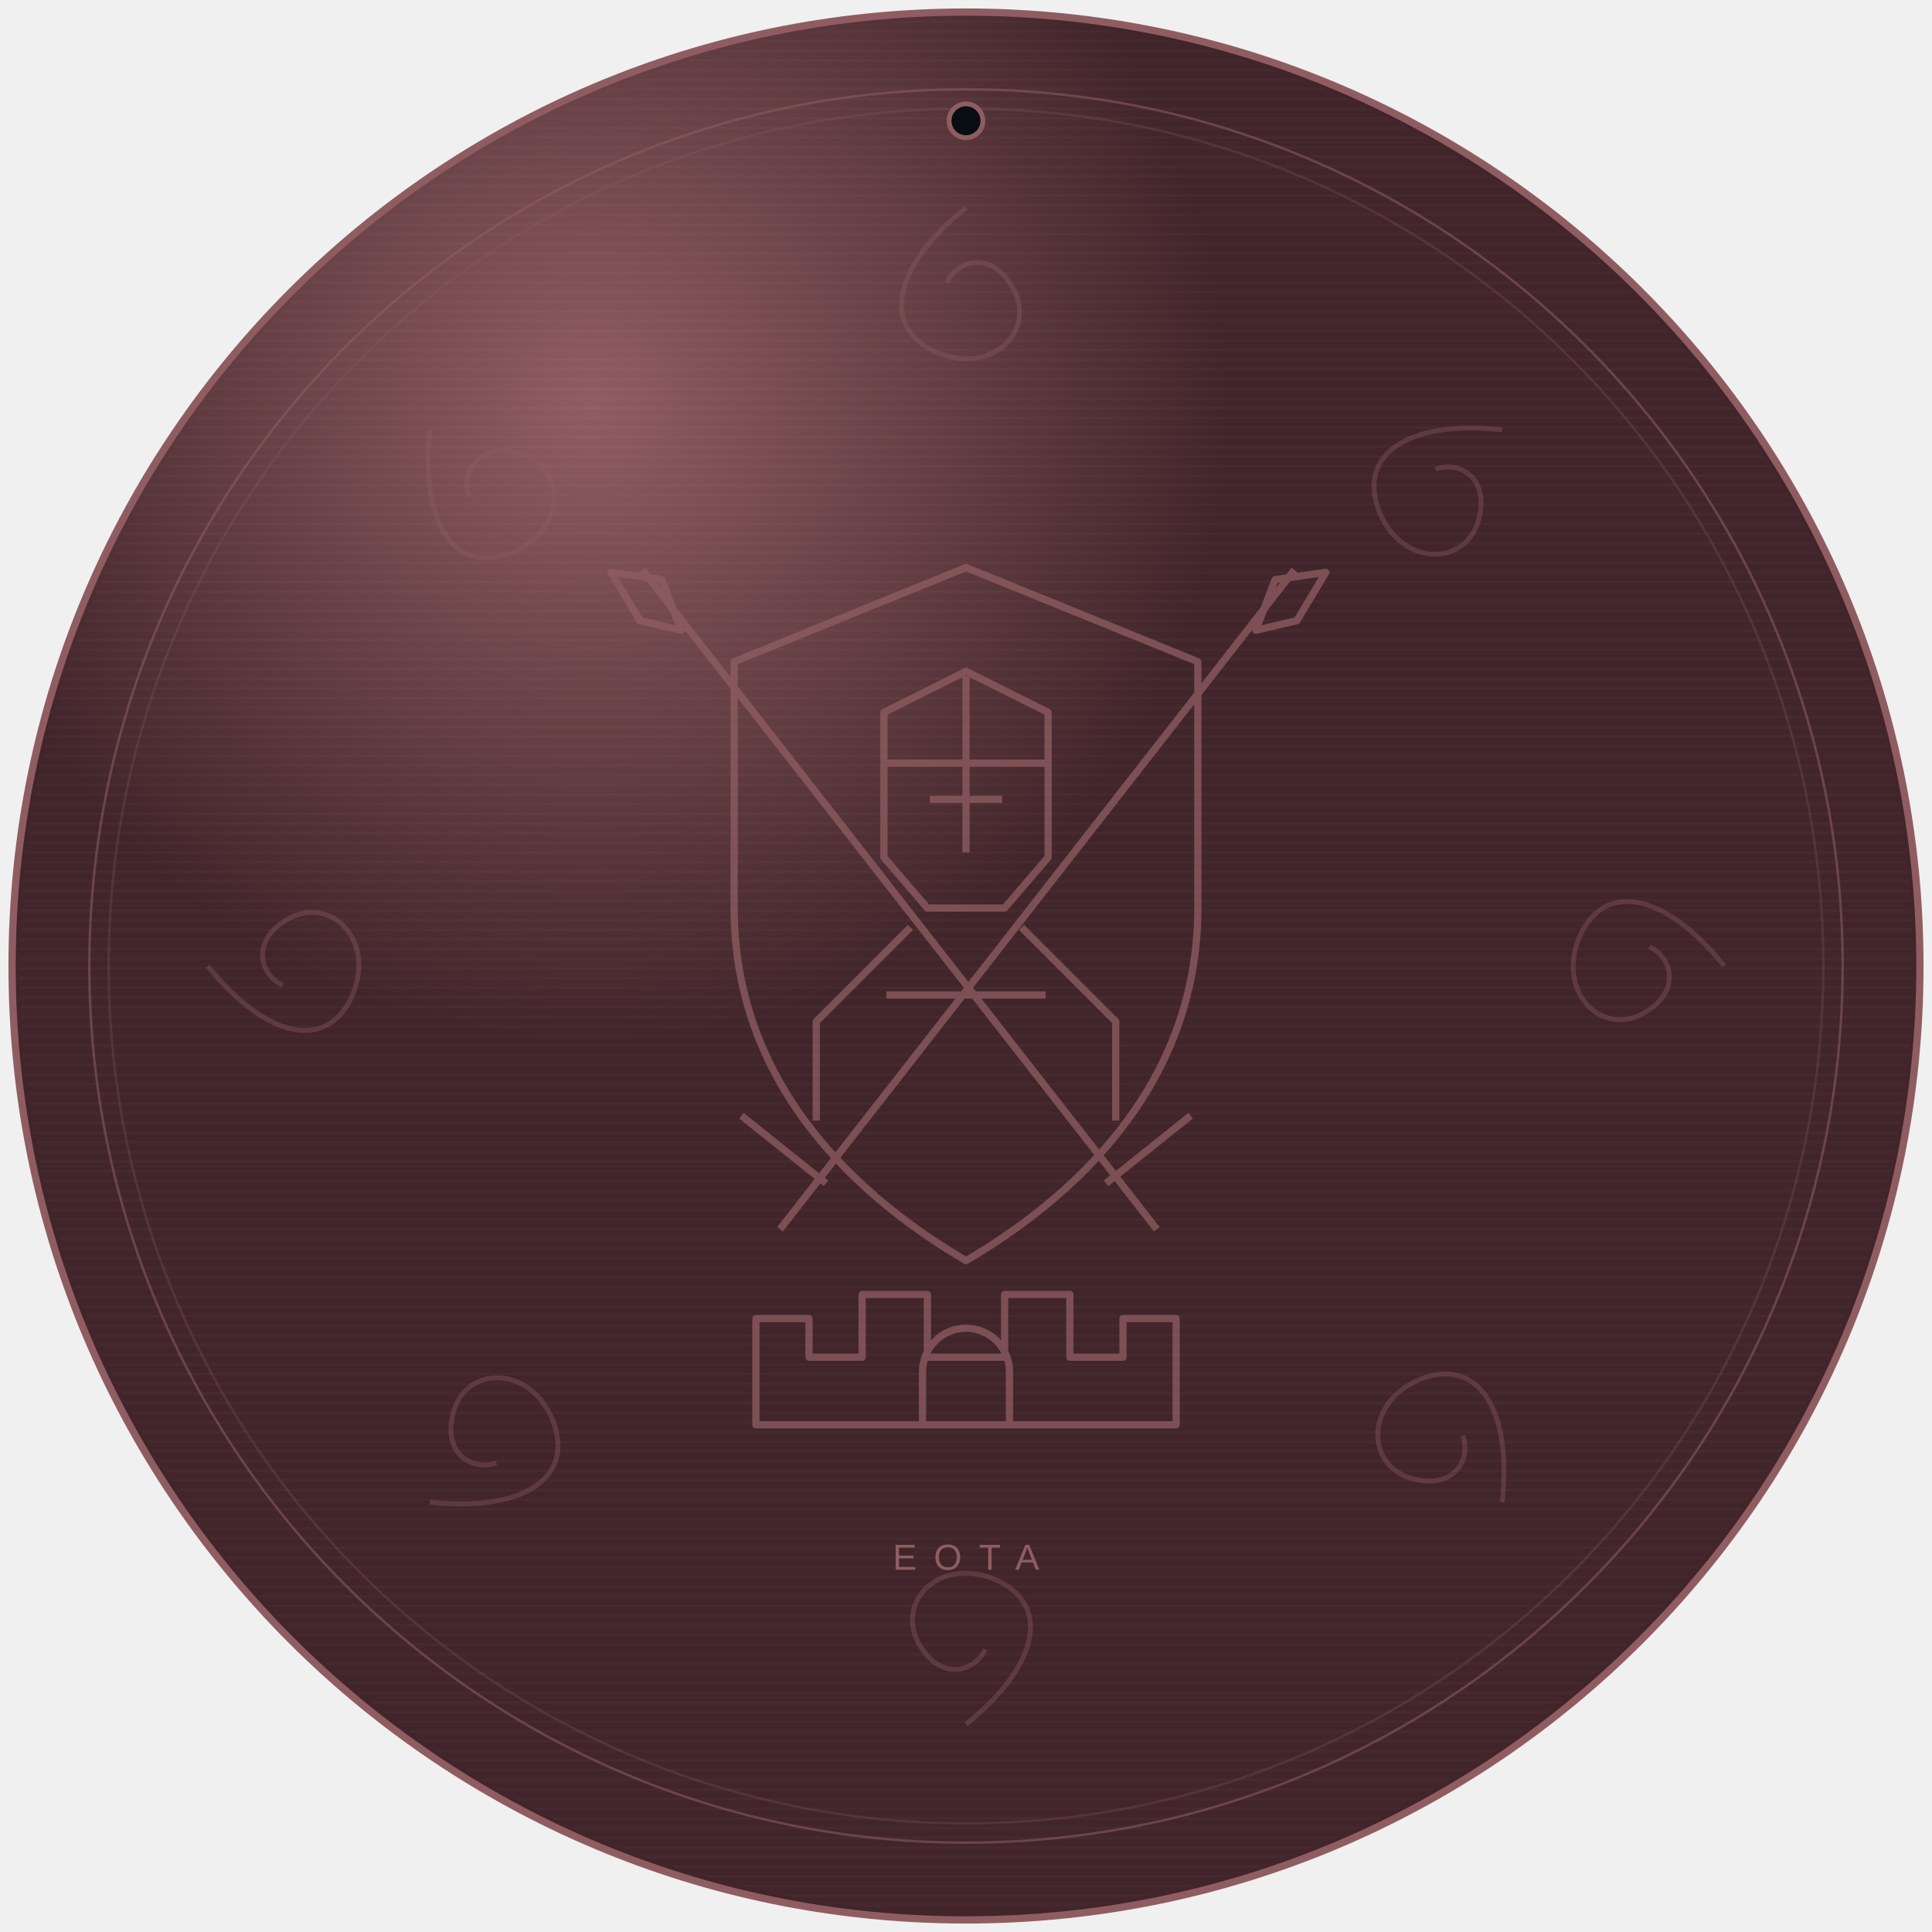
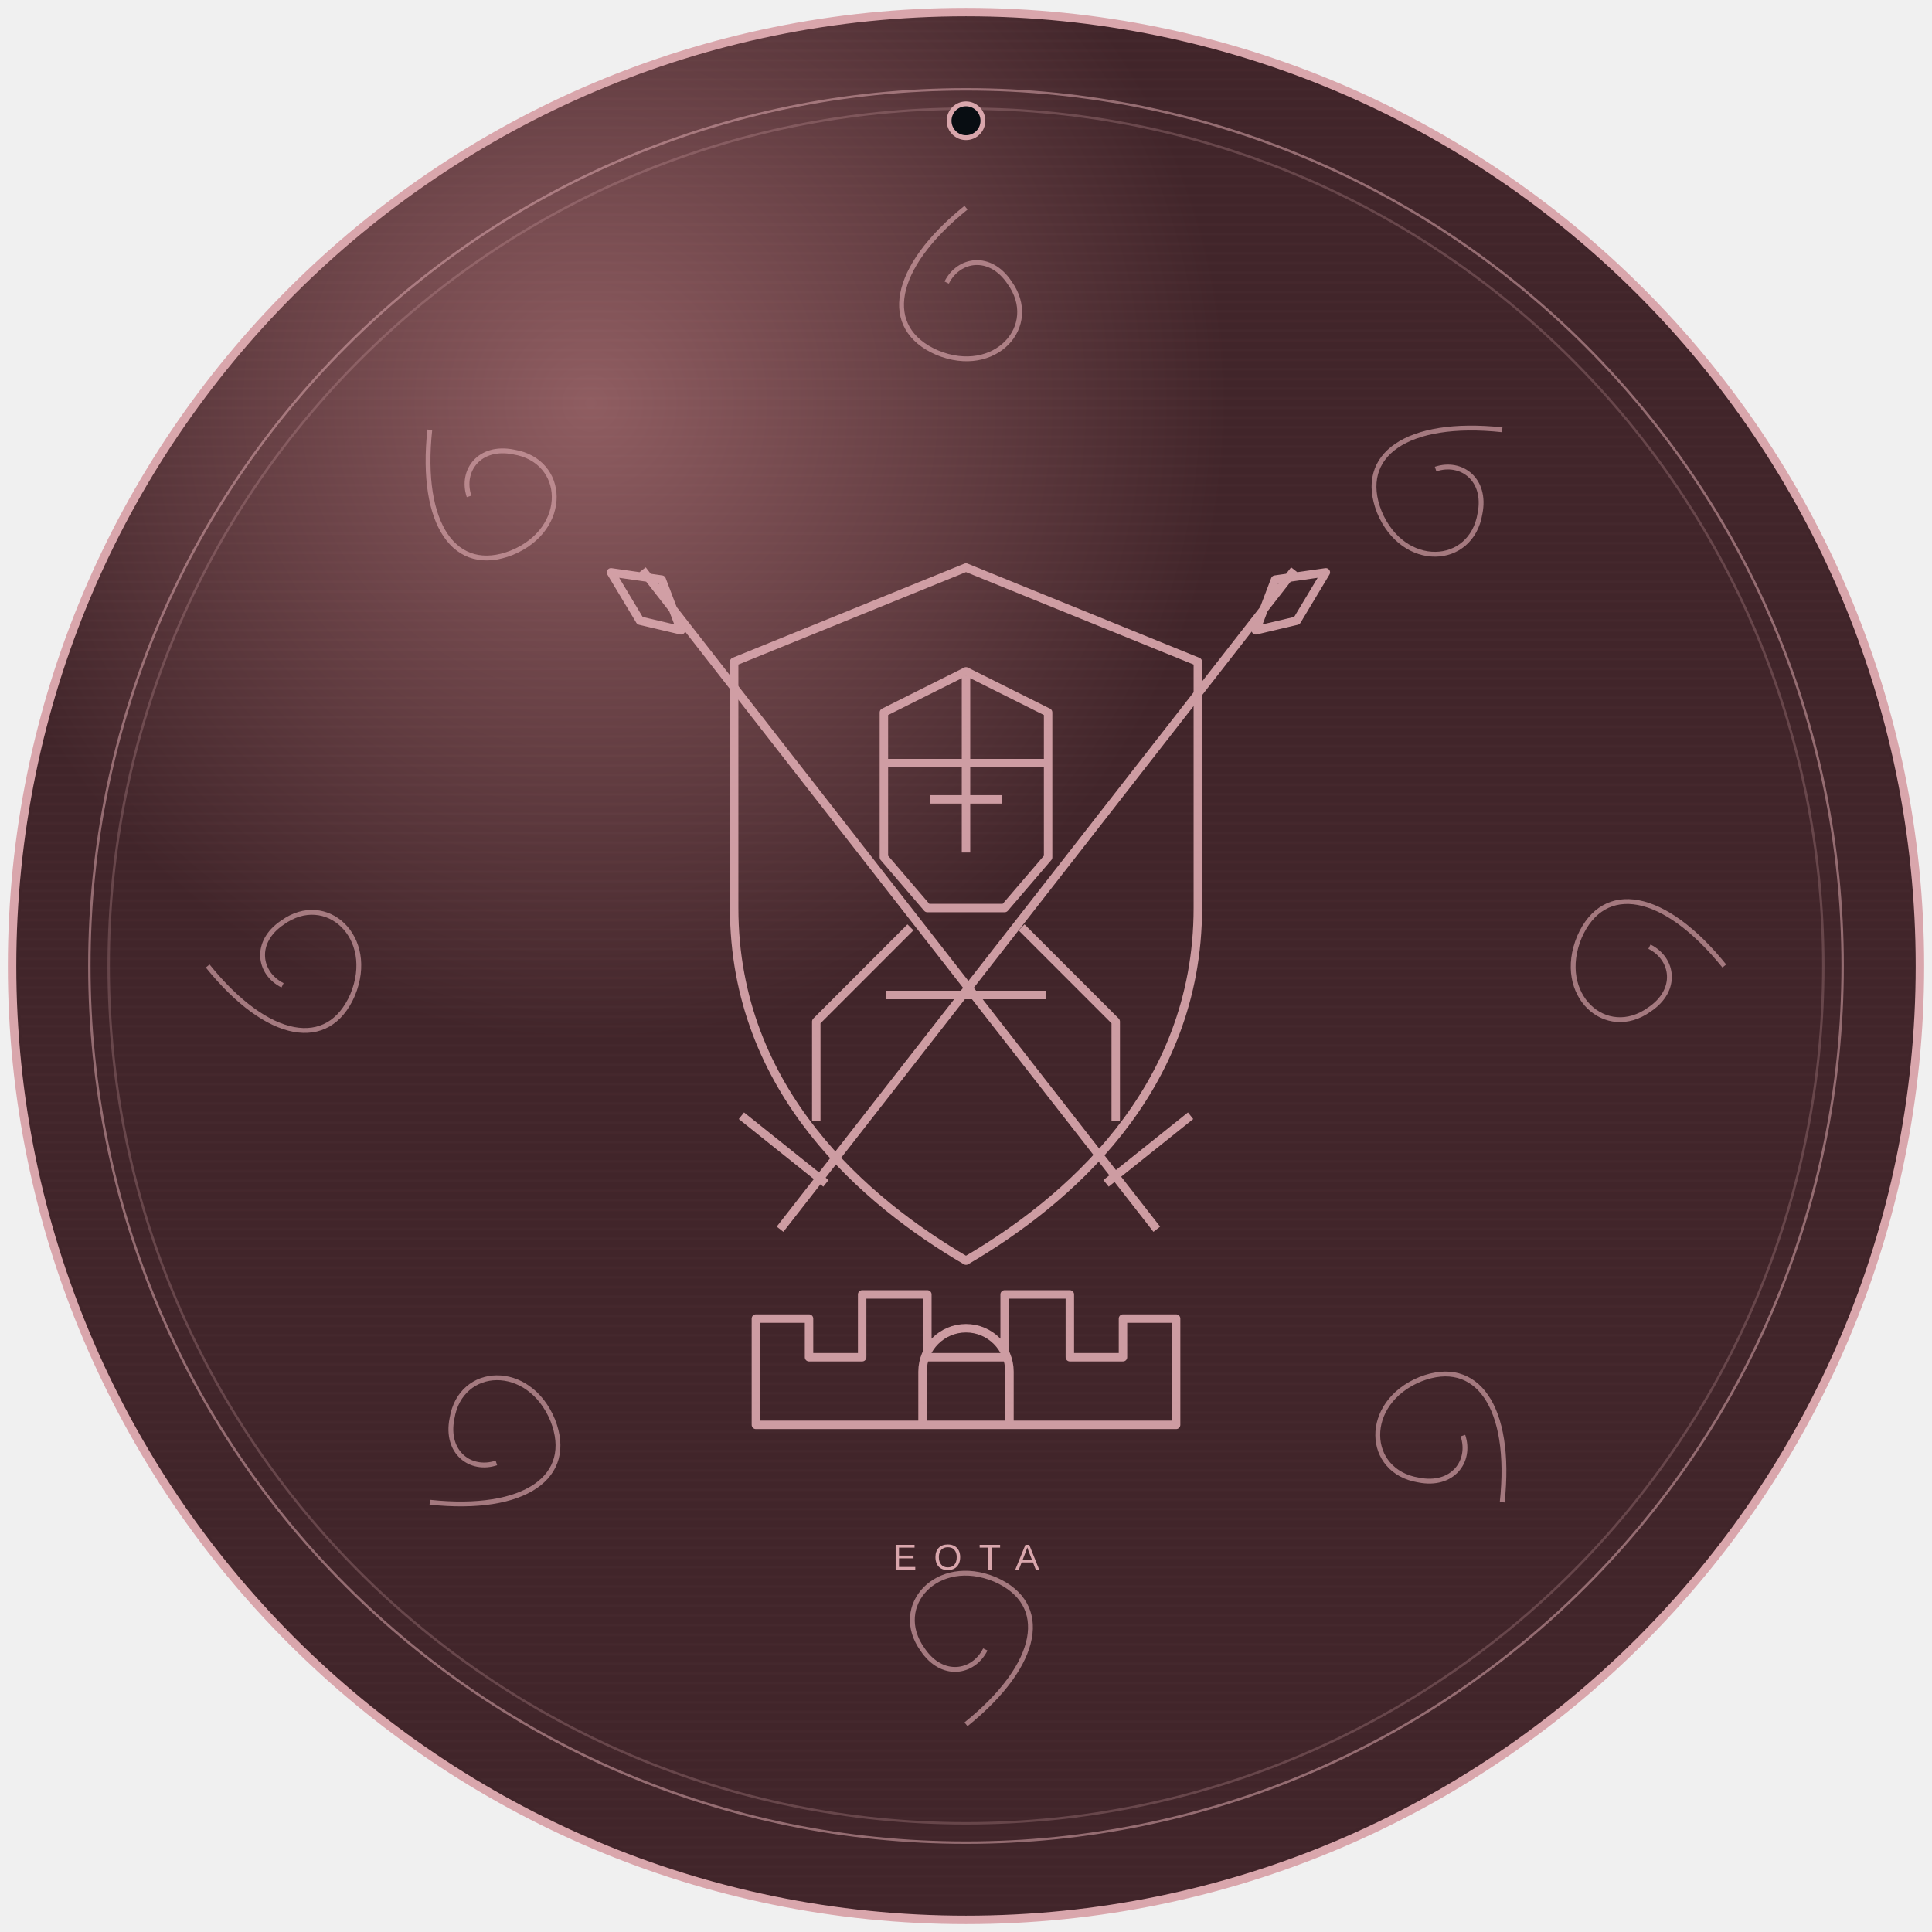
<svg xmlns="http://www.w3.org/2000/svg" width="800" height="800" viewBox="0 0 800 800">
  <defs>
    <radialGradient id="metal" cx="30%" cy="20%" r="85%">
      <stop stop-color="#8f5d61" />
      <stop offset=".4" stop-color="#41252a" />
      <stop offset="1" stop-color="#41252a" />
    </radialGradient>
    <pattern id="grain" width="4" height="4" patternUnits="userSpaceOnUse">
-       <path d="M0 1h4" stroke="#fff" opacity=".025" />
+       <path d="M0 1h4" stroke="#d9a6ac" opacity=".025" />
    </pattern>
  </defs>
-   <circle cx="400" cy="400" r="395" fill="url(#metal)" stroke="#8f5d61" stroke-width="3" />
+   <circle cx="400" cy="400" r="395" fill="url(#metal)" stroke="#d9a6ac" stroke-width="3.5" />
  <circle cx="400" cy="400" r="392" fill="url(#grain)" />
-   <circle cx="400" cy="400" r="363" fill="none" stroke="#8f5d61" opacity=".55" />
-   <circle cx="400" cy="400" r="355" fill="none" stroke="#8f5d61" opacity=".25" />
-   <g fill="none" stroke="#8f5d61" stroke-width="3" stroke-linejoin="round" opacity=".75">
+   <circle cx="400" cy="400" r="363" fill="none" stroke="#d9a6ac" opacity=".55" />
+   <circle cx="400" cy="400" r="355" fill="none" stroke="#d9a6ac" opacity=".25" />
+   <g fill="none" stroke="#d9a6ac" stroke-width="3.5" stroke-linejoin="round" opacity=".92">
    <path d="M400 235l96 39v102c0 76-55 122-96 146-41-24-96-70-96-146V274z" />
    <path d="M366 295l34-17 34 17v60l-18 21h-32l-18-21zM367 316h66M385 331h30M400 280v73M377 384l-39 39v41m85-80 39 39v41M367 412h66" />
    <path d="M266 236l213 273m-226-272 21 3 8 21-17-4zM458 490l35-28M536 236L323 509m226-272-21 3-8 21 17-4zM342 490l-35-28" />
    <path d="M313 590v-44h22v16h22v-26h27v26h32v-26h27v26h22v-16h22v44zM382 590v-22a18 18 0 0 1 36 0v22" />
  </g>
-   <g fill="none" stroke="#8f5d61" stroke-width="2" opacity=".38">
+   <g fill="none" stroke="#d9a6ac" stroke-width="2" opacity=".65">
    <path id="p" d="M400 86c-31 25-35 50-12 60 24 10 43-11 30-29-8-12-21-10-26 0" />
    <use href="#p" transform="rotate(45 400 400)" />
    <use href="#p" transform="rotate(90 400 400)" />
    <use href="#p" transform="rotate(135 400 400)" />
    <use href="#p" transform="rotate(180 400 400)" />
    <use href="#p" transform="rotate(225 400 400)" />
    <use href="#p" transform="rotate(270 400 400)" />
    <use href="#p" transform="rotate(315 400 400)" />
  </g>
-   <circle cx="400" cy="50" r="7" fill="#080d12" stroke="#8f5d61" stroke-width="2" />
-   <text x="400" y="650" fill="#8f5d61" text-anchor="middle" font-family="Arial,sans-serif" font-size="15" letter-spacing="7">EOTA</text>
+   <circle cx="400" cy="50" r="7" fill="#080d12" stroke="#d9a6ac" stroke-width="2" />
+   <text x="400" y="650" fill="#d9a6ac" text-anchor="middle" font-family="Arial,sans-serif" font-size="15" letter-spacing="7">EOTA</text>
</svg>
